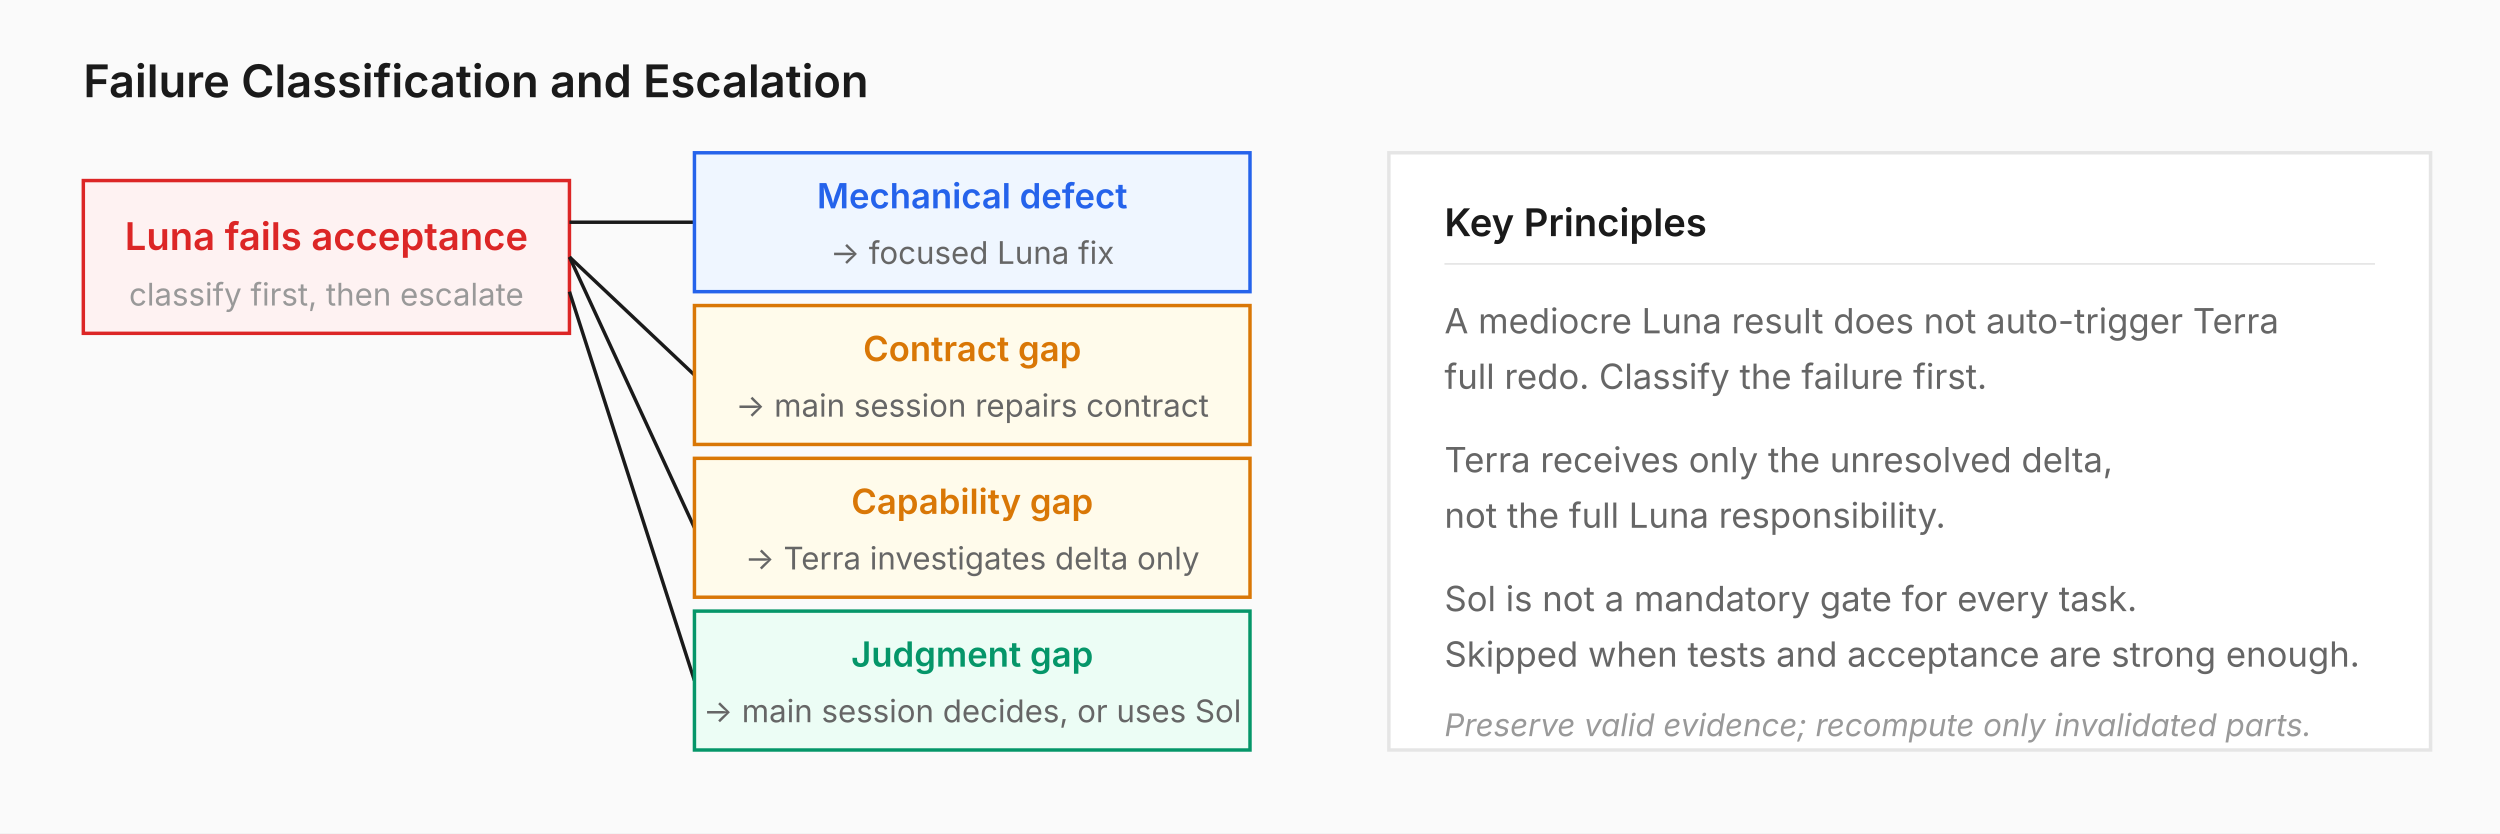
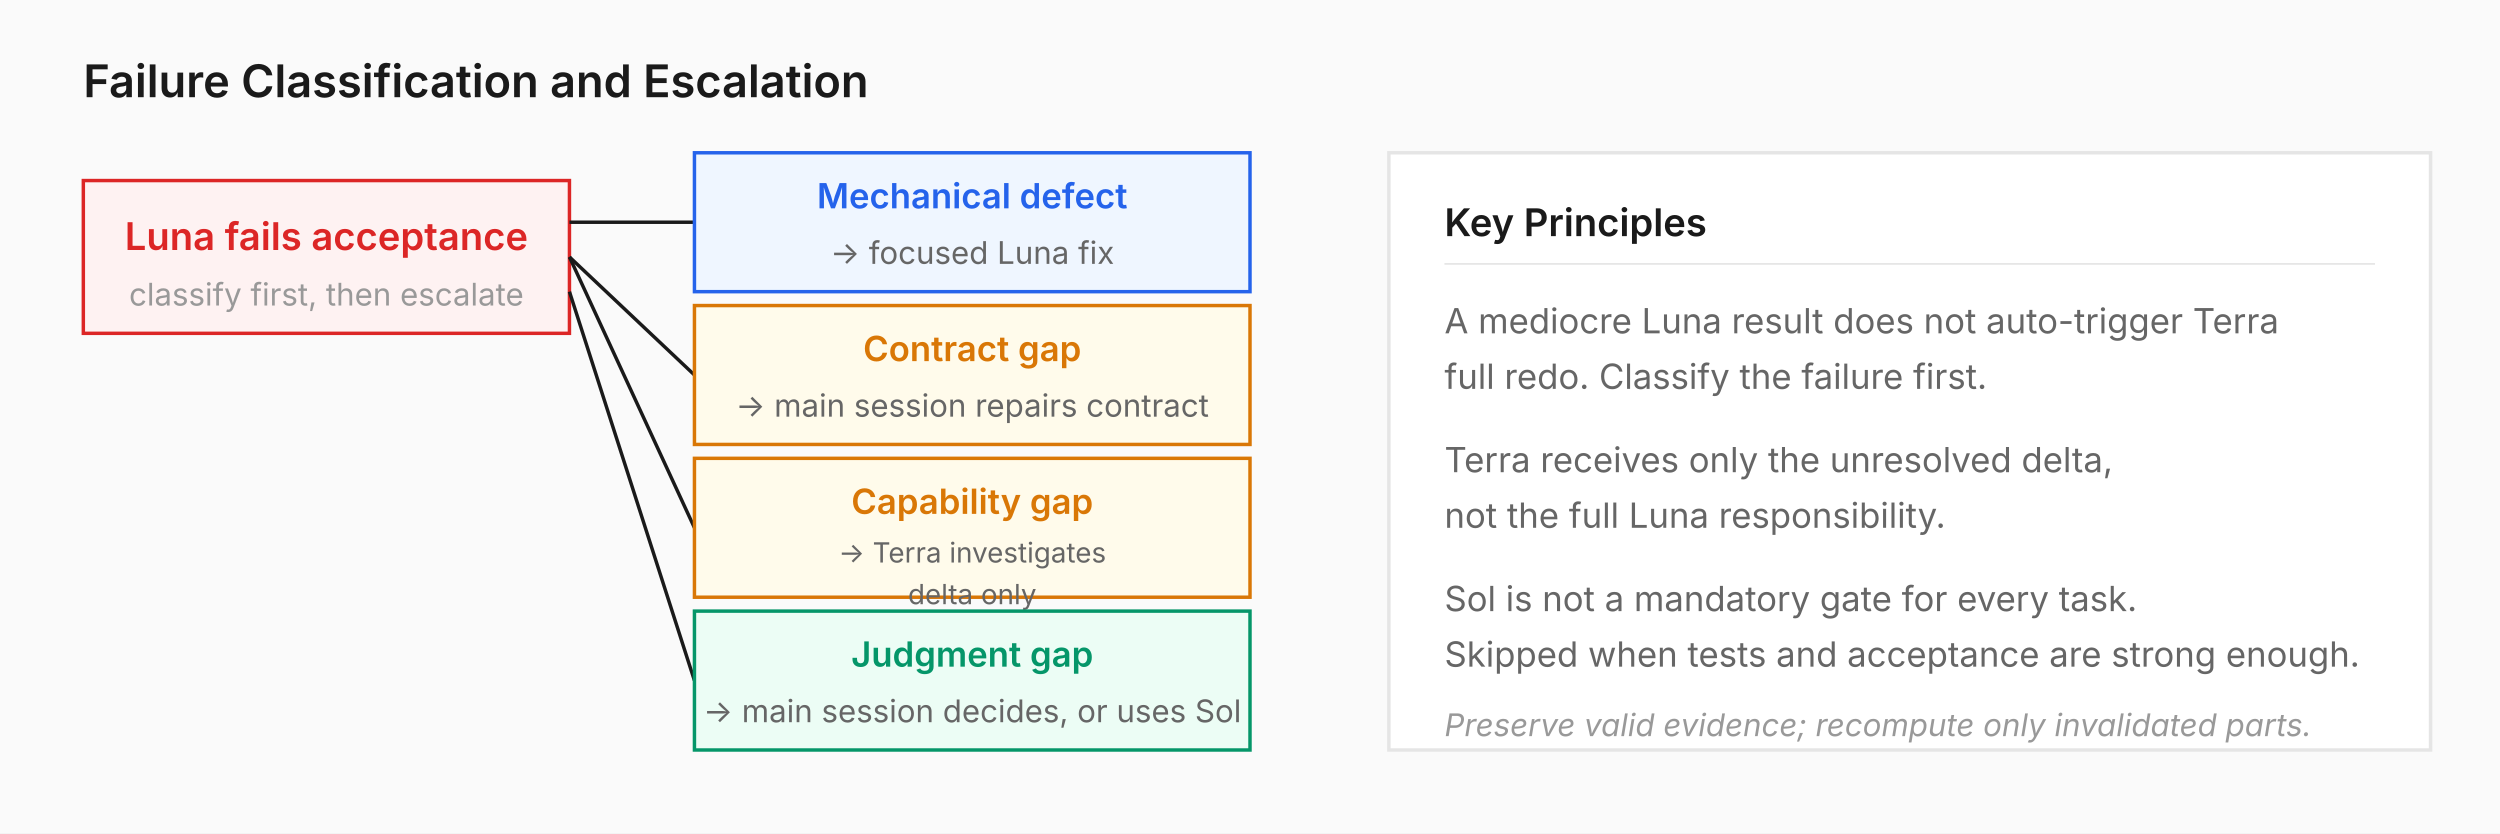
<svg xmlns="http://www.w3.org/2000/svg" viewBox="0 0 1440 480" fill="none" font-family="Inter, Helvetica, 'Noto Sans SC', sans-serif">
  <rect width="1440" height="480" fill="#fafafa" />
  <text x="48" y="56" fill="#1a1a1a" font-size="26" font-weight="600">Failure Classification and Escalation</text>
  <rect x="48" y="104" width="280" height="88" rx="0" fill="#fef2f2" stroke="#dc2626" stroke-width="2" />
  <text x="188" y="144" text-anchor="middle" fill="#dc2626" font-size="22" font-weight="600">Luna fails acceptance</text>
  <text x="188" y="176" text-anchor="middle" fill="#999" font-size="18">classify first, then escalate</text>
  <line x1="328" y1="128" x2="400" y2="128" stroke="#1a1a1a" stroke-width="2" />
  <line x1="328" y1="148" x2="400" y2="216" stroke="#1a1a1a" stroke-width="2" />
  <line x1="328" y1="148" x2="400" y2="304" stroke="#1a1a1a" stroke-width="2" />
  <line x1="328" y1="168" x2="400" y2="392" stroke="#1a1a1a" stroke-width="2" />
  <rect x="400" y="88" width="320" height="80" rx="0" fill="#eff6ff" stroke="#2563eb" stroke-width="2" />
  <text x="560" y="120" text-anchor="middle" fill="#2563eb" font-size="20" font-weight="600">Mechanical defect</text>
  <text x="560" y="152" text-anchor="middle" fill="#666" font-size="18">→ focused Luna fix</text>
  <rect x="400" y="176" width="320" height="80" rx="0" fill="#fffbeb" stroke="#d97706" stroke-width="2" />
  <text x="560" y="208" text-anchor="middle" fill="#d97706" font-size="20" font-weight="600">Contract gap</text>
  <text x="560" y="240" text-anchor="middle" fill="#666" font-size="18">→ main session repairs contract</text>
  <rect x="400" y="264" width="320" height="80" rx="0" fill="#fffbeb" stroke="#d97706" stroke-width="2" />
  <text x="560" y="296" text-anchor="middle" fill="#d97706" font-size="20" font-weight="600">Capability gap</text>
-   <text x="560" y="328" text-anchor="middle" fill="#666" font-size="18">→ Terra investigates delta only</text>
+   <text x="560" y="324" text-anchor="middle" fill="#666" font-size="16">→ Terra investigates</text>
+   <text x="560" y="348" text-anchor="middle" fill="#666" font-size="16">delta only</text>
  <rect x="400" y="352" width="320" height="80" rx="0" fill="#ecfdf5" stroke="#059669" stroke-width="2" />
  <text x="560" y="384" text-anchor="middle" fill="#059669" font-size="20" font-weight="600">Judgment gap</text>
  <text x="560" y="416" text-anchor="middle" fill="#666" font-size="18">→ main session decides, or uses Sol</text>
  <rect x="800" y="88" width="600" height="344" rx="0" fill="#fff" stroke="#e5e5e5" stroke-width="2" />
  <text x="832" y="136" fill="#1a1a1a" font-size="22" font-weight="600">Key Principles</text>
  <line x1="832" y1="152" x2="1368" y2="152" stroke="#e5e5e5" stroke-width="1" />
  <text x="832" y="192" fill="#666" font-size="20">A mediocre Luna result does not auto-trigger Terra</text>
  <text x="832" y="224" fill="#666" font-size="20">full redo. Classify the failure first.</text>
  <text x="832" y="272" fill="#666" font-size="20">Terra receives only the unresolved delta,</text>
  <text x="832" y="304" fill="#666" font-size="20">not the full Luna responsibility.</text>
  <text x="832" y="352" fill="#666" font-size="20">Sol is not a mandatory gate for every task.</text>
  <text x="832" y="384" fill="#666" font-size="20">Skipped when tests and acceptance are strong enough.</text>
  <text x="832" y="424" fill="#999" font-size="18" font-style="italic">Preserve valid evidence; recompute only invalidated parts.</text>
</svg>
